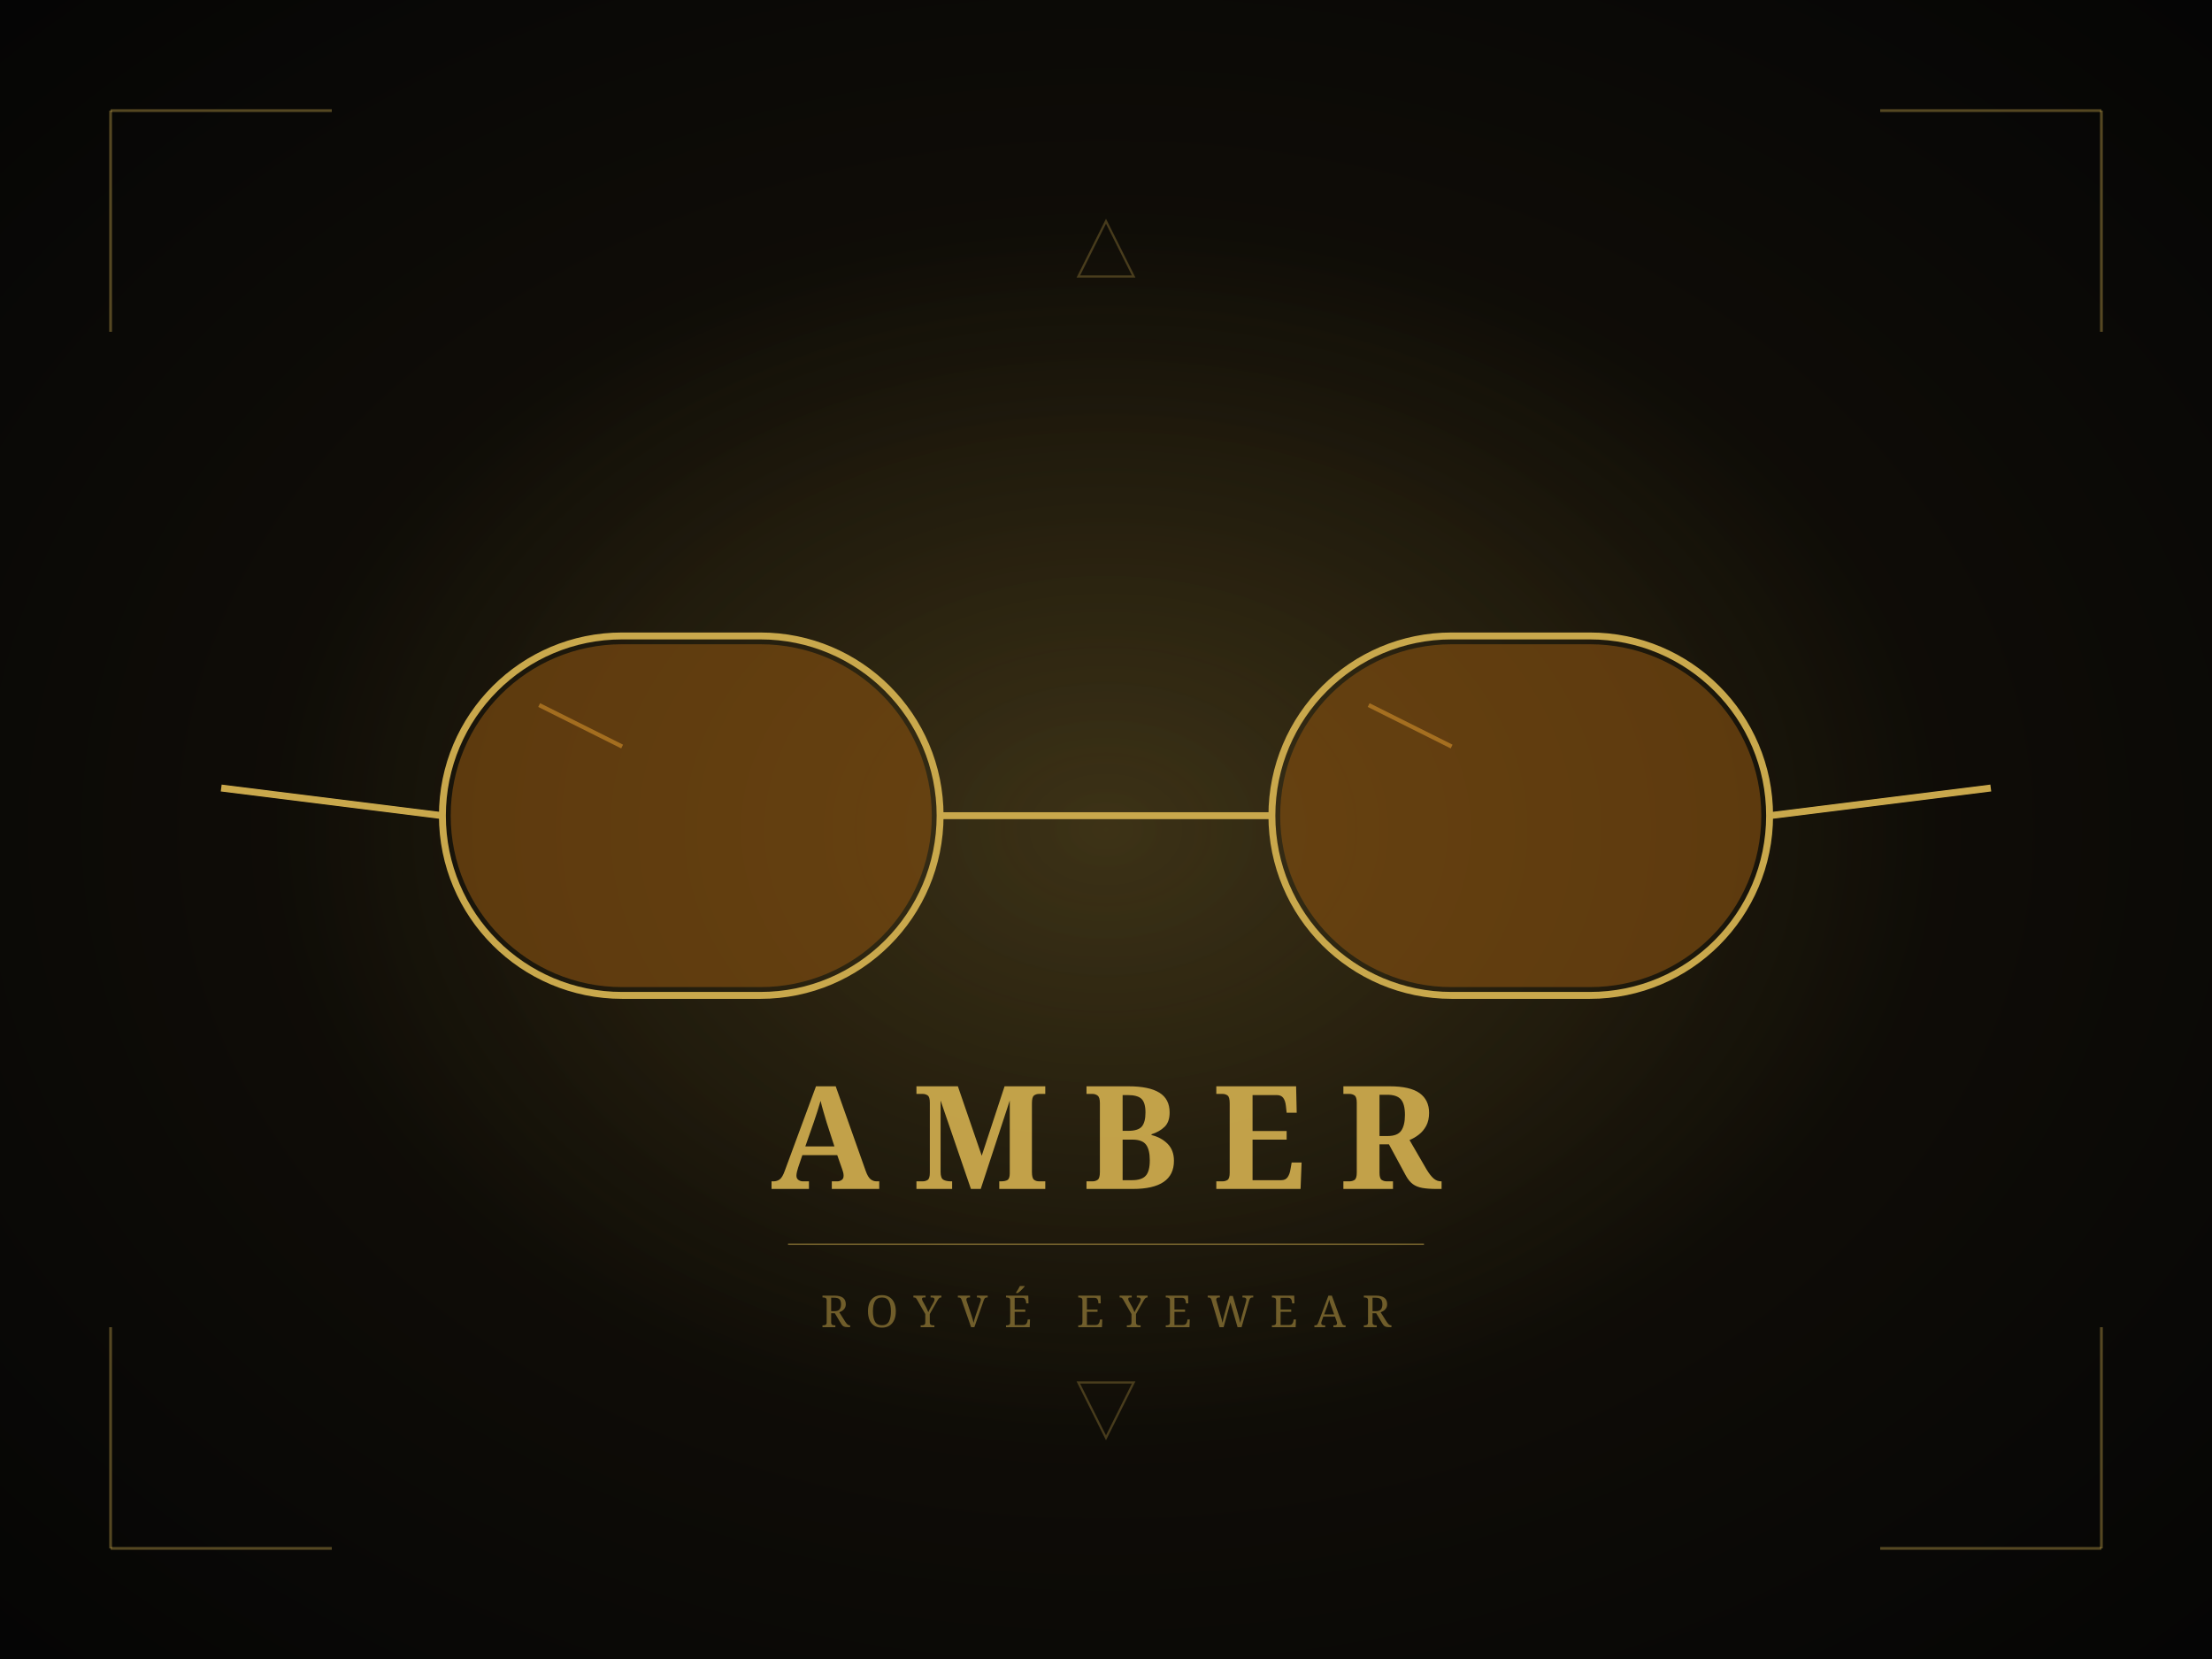
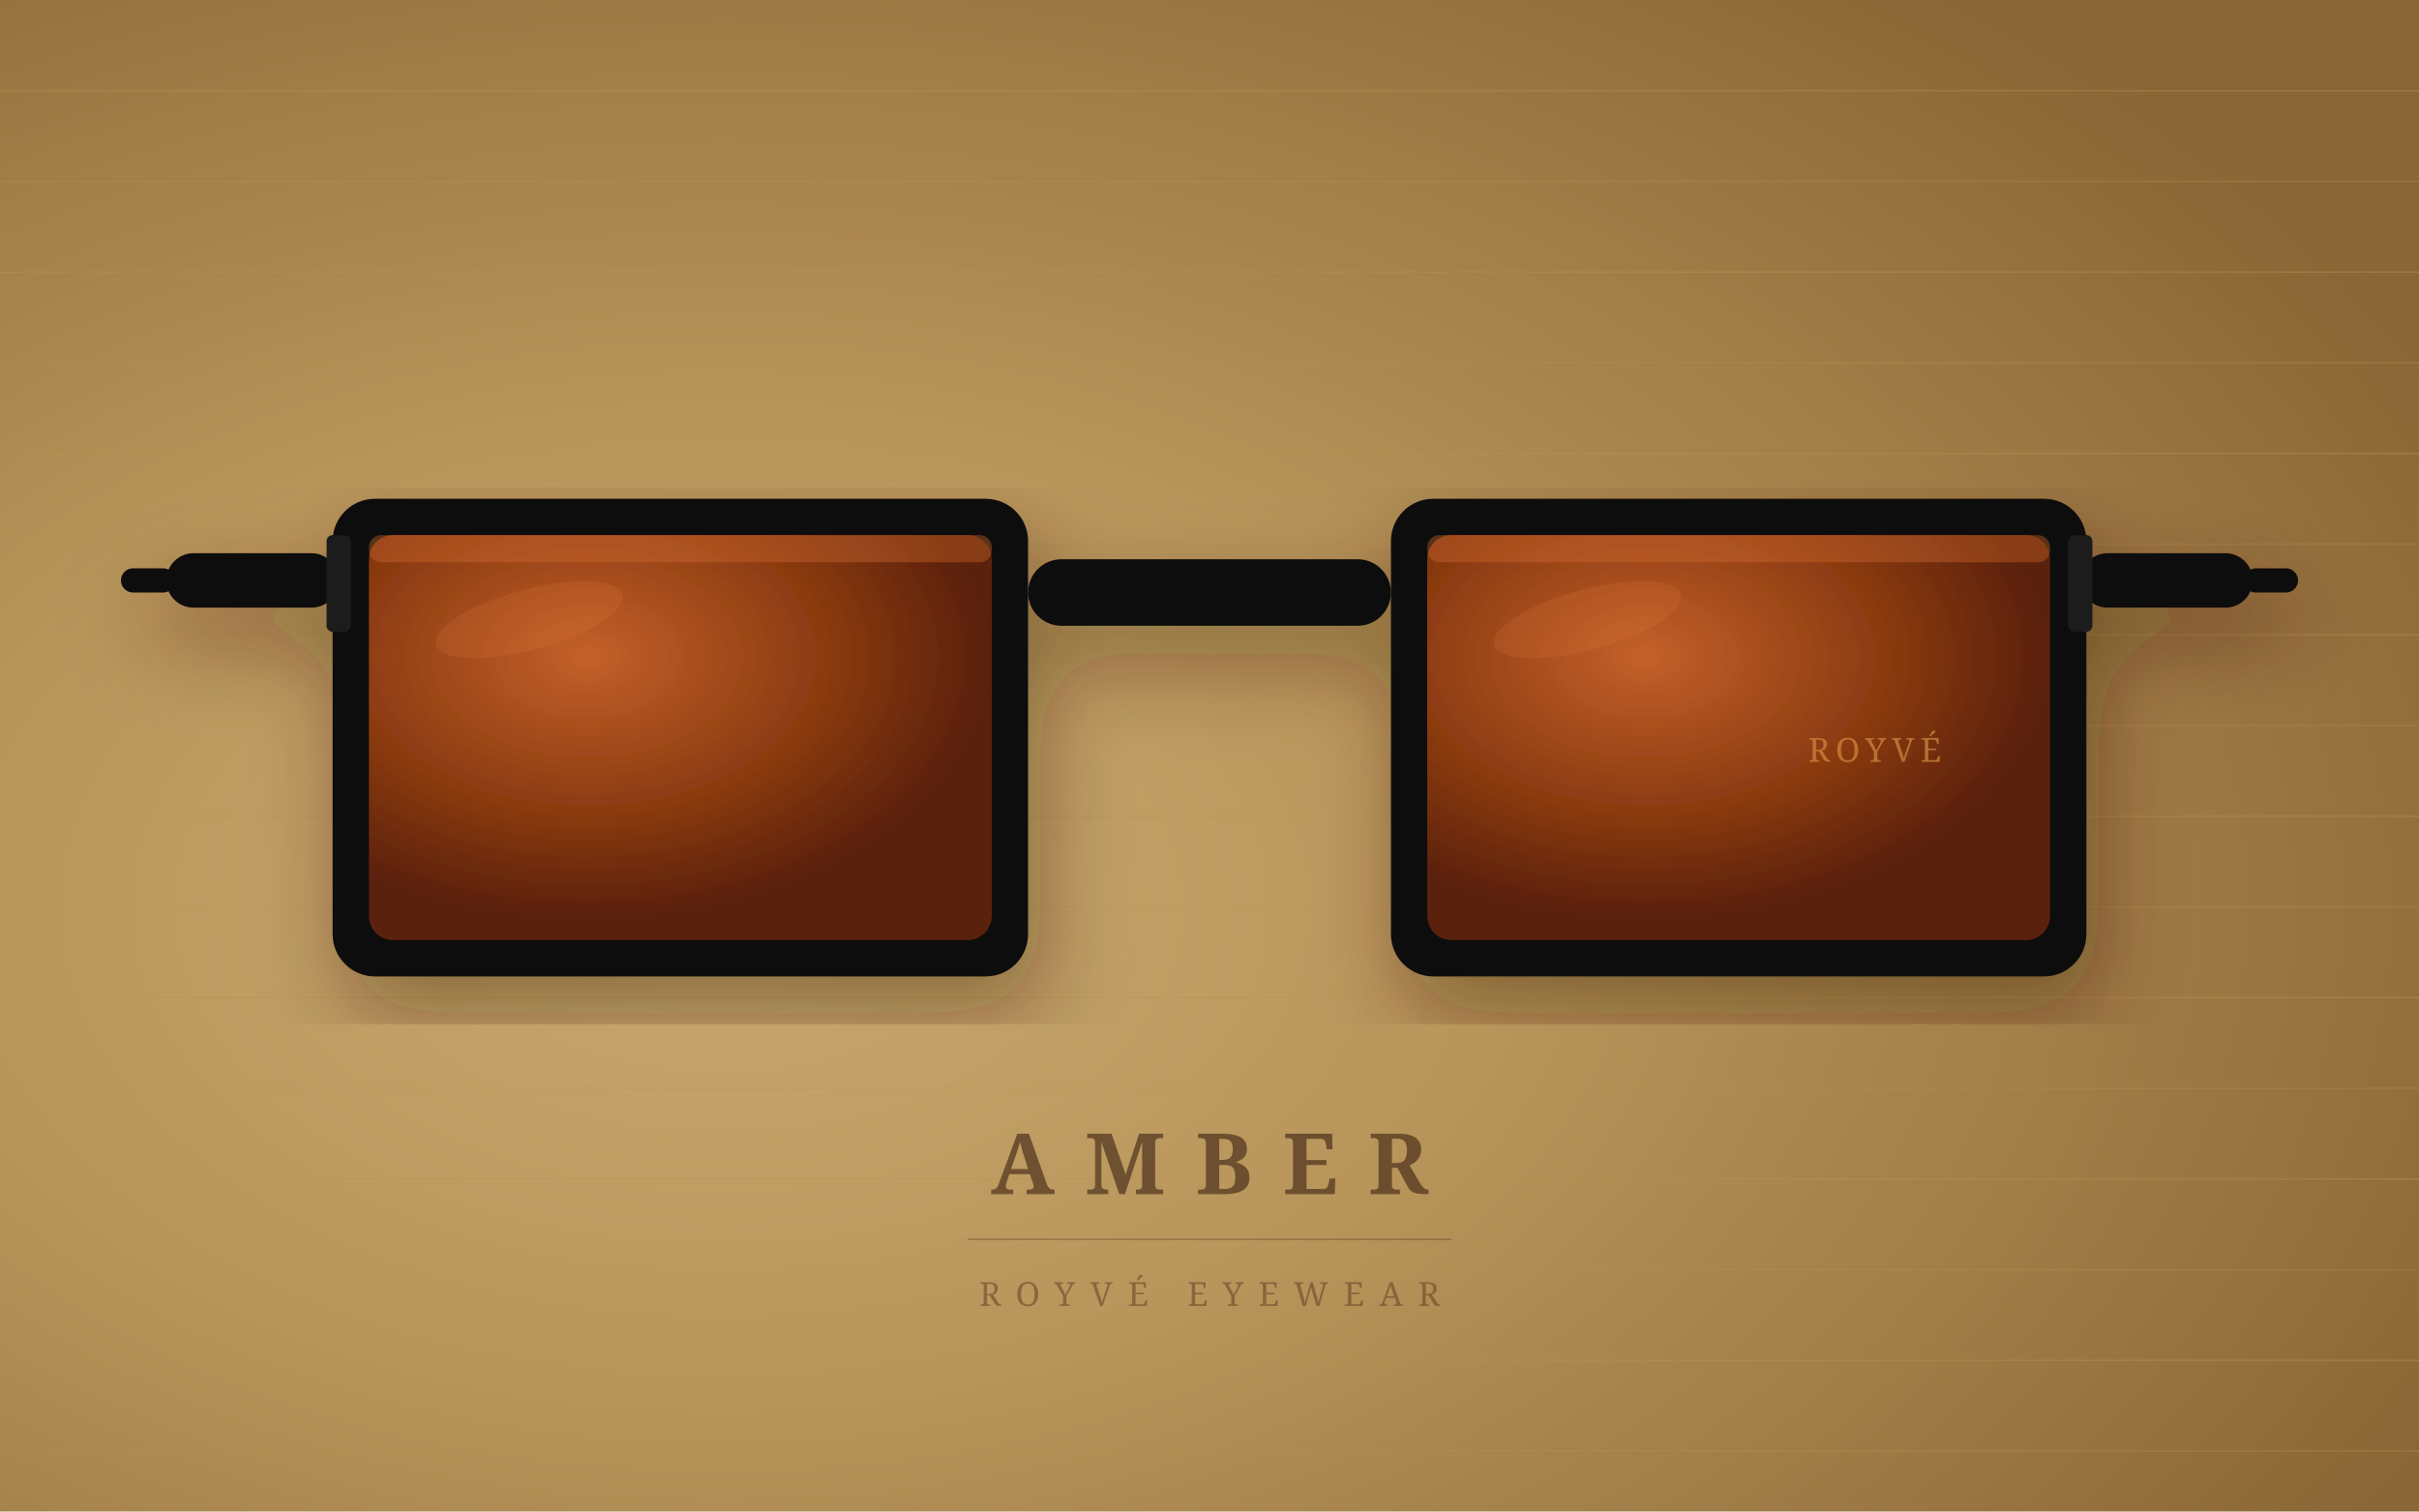
- <svg xmlns="http://www.w3.org/2000/svg" viewBox="0 0 800 600" width="800" height="600">
+ <svg xmlns="http://www.w3.org/2000/svg" viewBox="0 0 800 500" width="800" height="500">
  <defs>
-     <radialGradient id="bg" cx="50%" cy="50%" r="70%">
-       <stop offset="0%" stop-color="#1a1509" />
-       <stop offset="100%" stop-color="#050505" />
+     <radialGradient id="bg" cx="30%" cy="60%" r="80%">
+       <stop offset="0%" stop-color="#c8a870" />
+       <stop offset="40%" stop-color="#b8955a" />
+       <stop offset="100%" stop-color="#8a6535" />
    </radialGradient>
-     <radialGradient id="glow" cx="50%" cy="50%" r="50%">
-       <stop offset="0%" stop-color="#c9a84c" stop-opacity="0.2" />
-       <stop offset="100%" stop-color="#c9a84c" stop-opacity="0" />
+     <radialGradient id="lensL" cx="35%" cy="30%" r="65%">
+       <stop offset="0%" stop-color="#c4602a" />
+       <stop offset="60%" stop-color="#8a3a10" />
+       <stop offset="100%" stop-color="#5a2008" />
    </radialGradient>
+     <radialGradient id="lensR" cx="35%" cy="30%" r="65%">
+       <stop offset="0%" stop-color="#c4602a" />
+       <stop offset="60%" stop-color="#8a3a10" />
+       <stop offset="100%" stop-color="#5a2008" />
+     </radialGradient>
+     <filter id="shadow">
+       <feDropShadow dx="4" dy="12" stdDeviation="14" flood-color="#3a2010" flood-opacity="0.4" />
+     </filter>
  </defs>
-   <rect width="800" height="600" fill="url(#bg)" />
-   <ellipse cx="400" cy="300" rx="300" ry="220" fill="url(#glow)" />
-   <line x1="40" y1="40" x2="120" y2="40" stroke="#c9a84c" stroke-width="1" opacity="0.4" />
-   <line x1="40" y1="40" x2="40" y2="120" stroke="#c9a84c" stroke-width="1" opacity="0.4" />
-   <line x1="760" y1="40" x2="680" y2="40" stroke="#c9a84c" stroke-width="1" opacity="0.4" />
-   <line x1="760" y1="40" x2="760" y2="120" stroke="#c9a84c" stroke-width="1" opacity="0.4" />
-   <line x1="40" y1="560" x2="120" y2="560" stroke="#c9a84c" stroke-width="1" opacity="0.4" />
-   <line x1="40" y1="560" x2="40" y2="480" stroke="#c9a84c" stroke-width="1" opacity="0.4" />
-   <line x1="760" y1="560" x2="680" y2="560" stroke="#c9a84c" stroke-width="1" opacity="0.4" />
-   <line x1="760" y1="560" x2="760" y2="480" stroke="#c9a84c" stroke-width="1" opacity="0.4" />
-   <rect x="160" y="230" width="180" height="130" rx="65" fill="none" stroke="#c9a84c" stroke-width="2.5" />
-   <rect x="163" y="233" width="174" height="124" rx="62" fill="#7a4a10" opacity="0.7" />
-   <rect x="460" y="230" width="180" height="130" rx="65" fill="none" stroke="#c9a84c" stroke-width="2.5" />
-   <rect x="463" y="233" width="174" height="124" rx="62" fill="#7a4a10" opacity="0.7" />
-   <line x1="340" y1="295" x2="460" y2="295" stroke="#c9a84c" stroke-width="2.5" />
-   <line x1="160" y1="295" x2="80" y2="285" stroke="#c9a84c" stroke-width="2.5" />
-   <line x1="640" y1="295" x2="720" y2="285" stroke="#c9a84c" stroke-width="2.5" />
-   <line x1="195" y1="255" x2="225" y2="270" stroke="#e8a030" stroke-width="1.5" opacity="0.5" />
-   <line x1="495" y1="255" x2="525" y2="270" stroke="#e8a030" stroke-width="1.5" opacity="0.5" />
-   <text x="400" y="430" font-family="Georgia, serif" font-size="52" font-weight="700" letter-spacing="12" fill="#c9a84c" text-anchor="middle" opacity="0.95">AMBER</text>
-   <line x1="285" y1="450" x2="515" y2="450" stroke="#c9a84c" stroke-width="0.5" opacity="0.5" />
-   <text x="400" y="480" font-family="Georgia, serif" font-size="16" letter-spacing="6" fill="#c9a84c" text-anchor="middle" opacity="0.5">ROYVÉ EYEWEAR</text>
-   <polygon points="400,80 410,100 390,100" fill="none" stroke="#c9a84c" stroke-width="0.8" opacity="0.3" />
-   <polygon points="400,520 410,500 390,500" fill="none" stroke="#c9a84c" stroke-width="0.8" opacity="0.3" />
+   <rect width="800" height="500" fill="url(#bg)" />
+   <line x1="0" y1="30" x2="800" y2="30" stroke="#b89050" stroke-width="0.5" opacity="0.4" />
+   <line x1="0" y1="60" x2="800" y2="60" stroke="#b89050" stroke-width="0.5" opacity="0.3" />
+   <line x1="0" y1="90" x2="800" y2="90" stroke="#b89050" stroke-width="0.5" opacity="0.4" />
+   <line x1="0" y1="120" x2="800" y2="120" stroke="#b89050" stroke-width="0.5" opacity="0.3" />
+   <line x1="0" y1="150" x2="800" y2="150" stroke="#b89050" stroke-width="0.5" opacity="0.4" />
+   <line x1="0" y1="180" x2="800" y2="180" stroke="#b89050" stroke-width="0.5" opacity="0.3" />
+   <line x1="0" y1="210" x2="800" y2="210" stroke="#b89050" stroke-width="0.5" opacity="0.4" />
+   <line x1="0" y1="240" x2="800" y2="240" stroke="#b89050" stroke-width="0.5" opacity="0.3" />
+   <line x1="0" y1="270" x2="800" y2="270" stroke="#b89050" stroke-width="0.5" opacity="0.4" />
+   <line x1="0" y1="300" x2="800" y2="300" stroke="#b89050" stroke-width="0.5" opacity="0.3" />
+   <line x1="0" y1="330" x2="800" y2="330" stroke="#b89050" stroke-width="0.5" opacity="0.4" />
+   <line x1="0" y1="360" x2="800" y2="360" stroke="#b89050" stroke-width="0.5" opacity="0.3" />
+   <line x1="0" y1="390" x2="800" y2="390" stroke="#b89050" stroke-width="0.5" opacity="0.4" />
+   <line x1="0" y1="420" x2="800" y2="420" stroke="#b89050" stroke-width="0.5" opacity="0.3" />
+   <line x1="0" y1="450" x2="800" y2="450" stroke="#b89050" stroke-width="0.5" opacity="0.4" />
+   <line x1="0" y1="480" x2="800" y2="480" stroke="#b89050" stroke-width="0.5" opacity="0.3" />
+   <g filter="url(#shadow)">
+     <rect x="110" y="165" width="230" height="158" rx="14" fill="#0a0a0a" />
+     <rect x="122" y="177" width="206" height="134" rx="8" fill="url(#lensL)" />
+     <rect x="122" y="177" width="206" height="9" rx="4" fill="#d06830" opacity="0.4" />
+     <rect x="460" y="165" width="230" height="158" rx="14" fill="#0a0a0a" />
+     <rect x="472" y="177" width="206" height="134" rx="8" fill="url(#lensR)" />
+     <rect x="472" y="177" width="206" height="9" rx="4" fill="#d06830" opacity="0.4" />
+     <rect x="340" y="185" width="120" height="22" rx="11" fill="#0a0a0a" />
+     <rect x="55" y="183" width="57" height="18" rx="9" fill="#0a0a0a" />
+     <rect x="40" y="188" width="18" height="8" rx="4" fill="#0a0a0a" />
+     <rect x="688" y="183" width="57" height="18" rx="9" fill="#0a0a0a" />
+     <rect x="742" y="188" width="18" height="8" rx="4" fill="#0a0a0a" />
+     <rect x="108" y="177" width="8" height="32" rx="2" fill="#1a1a1a" />
+     <rect x="684" y="177" width="8" height="32" rx="2" fill="#1a1a1a" />
+     <text x="620" y="252" font-family="Georgia, serif" font-size="11" letter-spacing="2" fill="#c8803a" text-anchor="middle" opacity="0.8">ROYVÉ</text>
+     <ellipse cx="175" cy="205" rx="32" ry="10" fill="#ff9050" opacity="0.12" transform="rotate(-15, 175, 205)" />
+     <ellipse cx="525" cy="205" rx="32" ry="10" fill="#ff9050" opacity="0.12" transform="rotate(-15, 525, 205)" />
+   </g>
+   <text x="400" y="395" font-family="Georgia, serif" font-size="28" font-weight="700" letter-spacing="10" fill="#3a2010" text-anchor="middle" opacity="0.6">AMBER</text>
+   <line x1="320" y1="410" x2="480" y2="410" stroke="#3a2010" stroke-width="0.5" opacity="0.3" />
+   <text x="400" y="432" font-family="Georgia, serif" font-size="11" letter-spacing="5" fill="#5a3820" text-anchor="middle" opacity="0.5">ROYVÉ EYEWEAR</text>
</svg>
